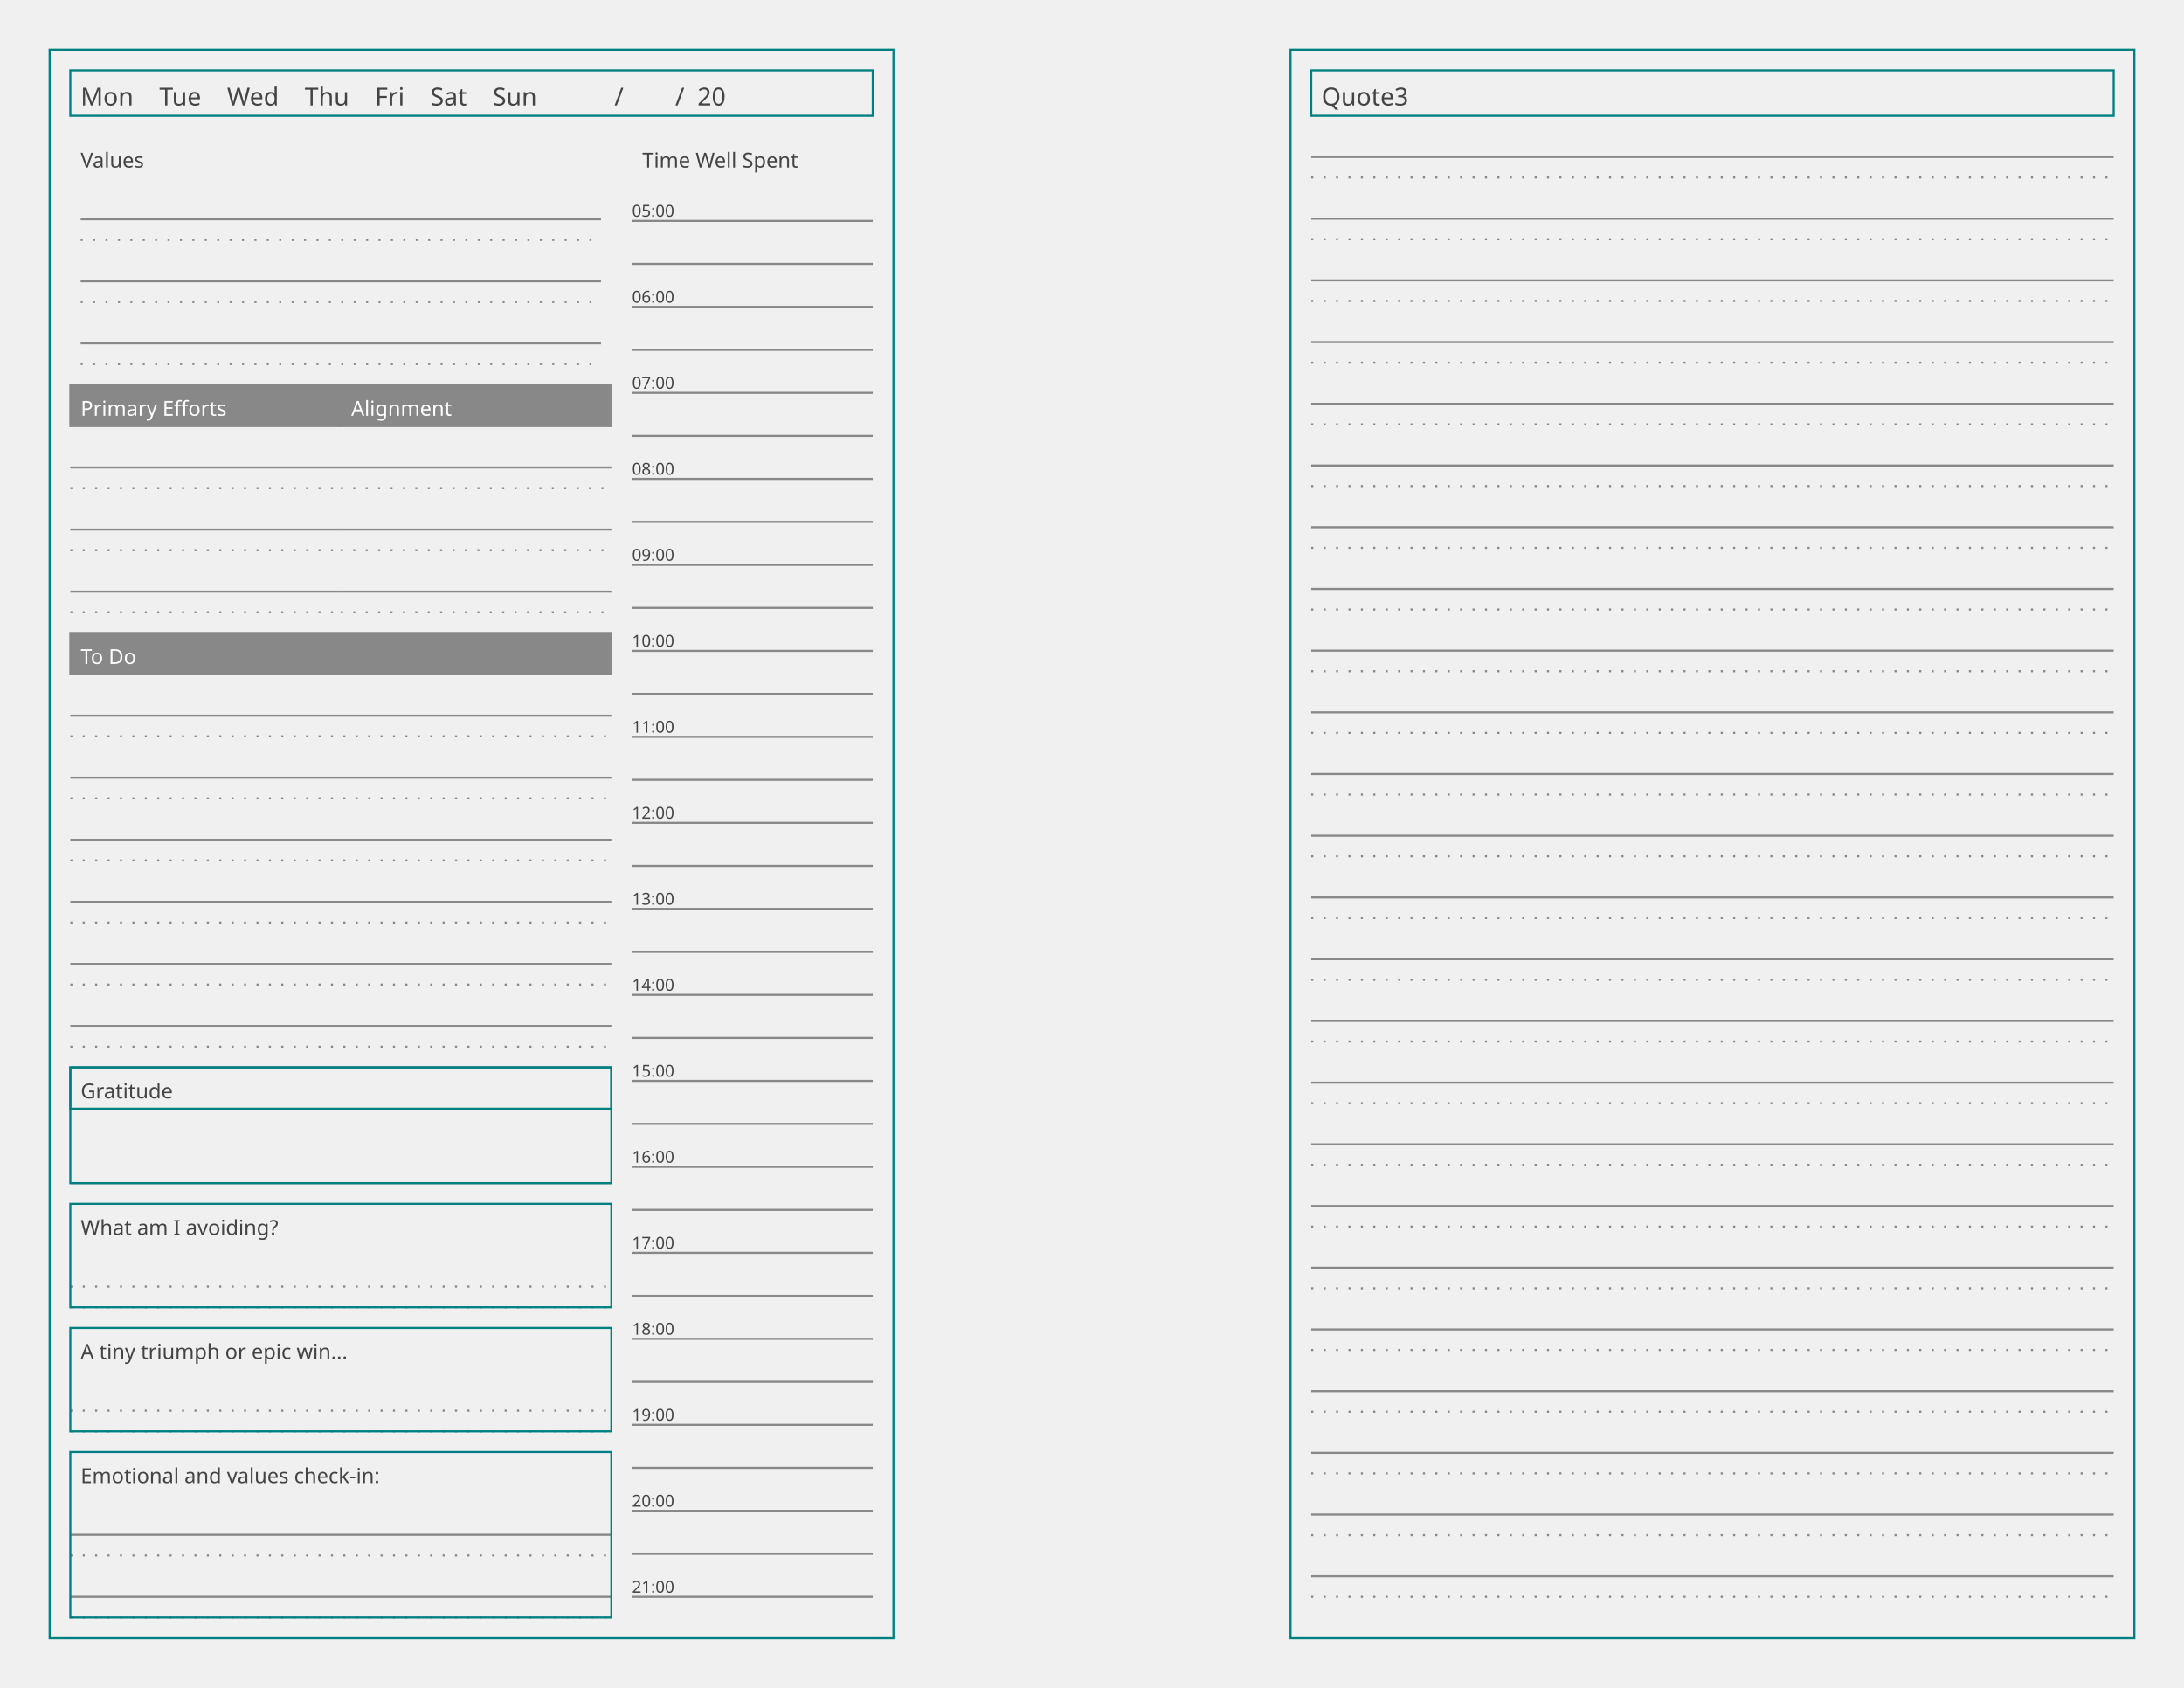
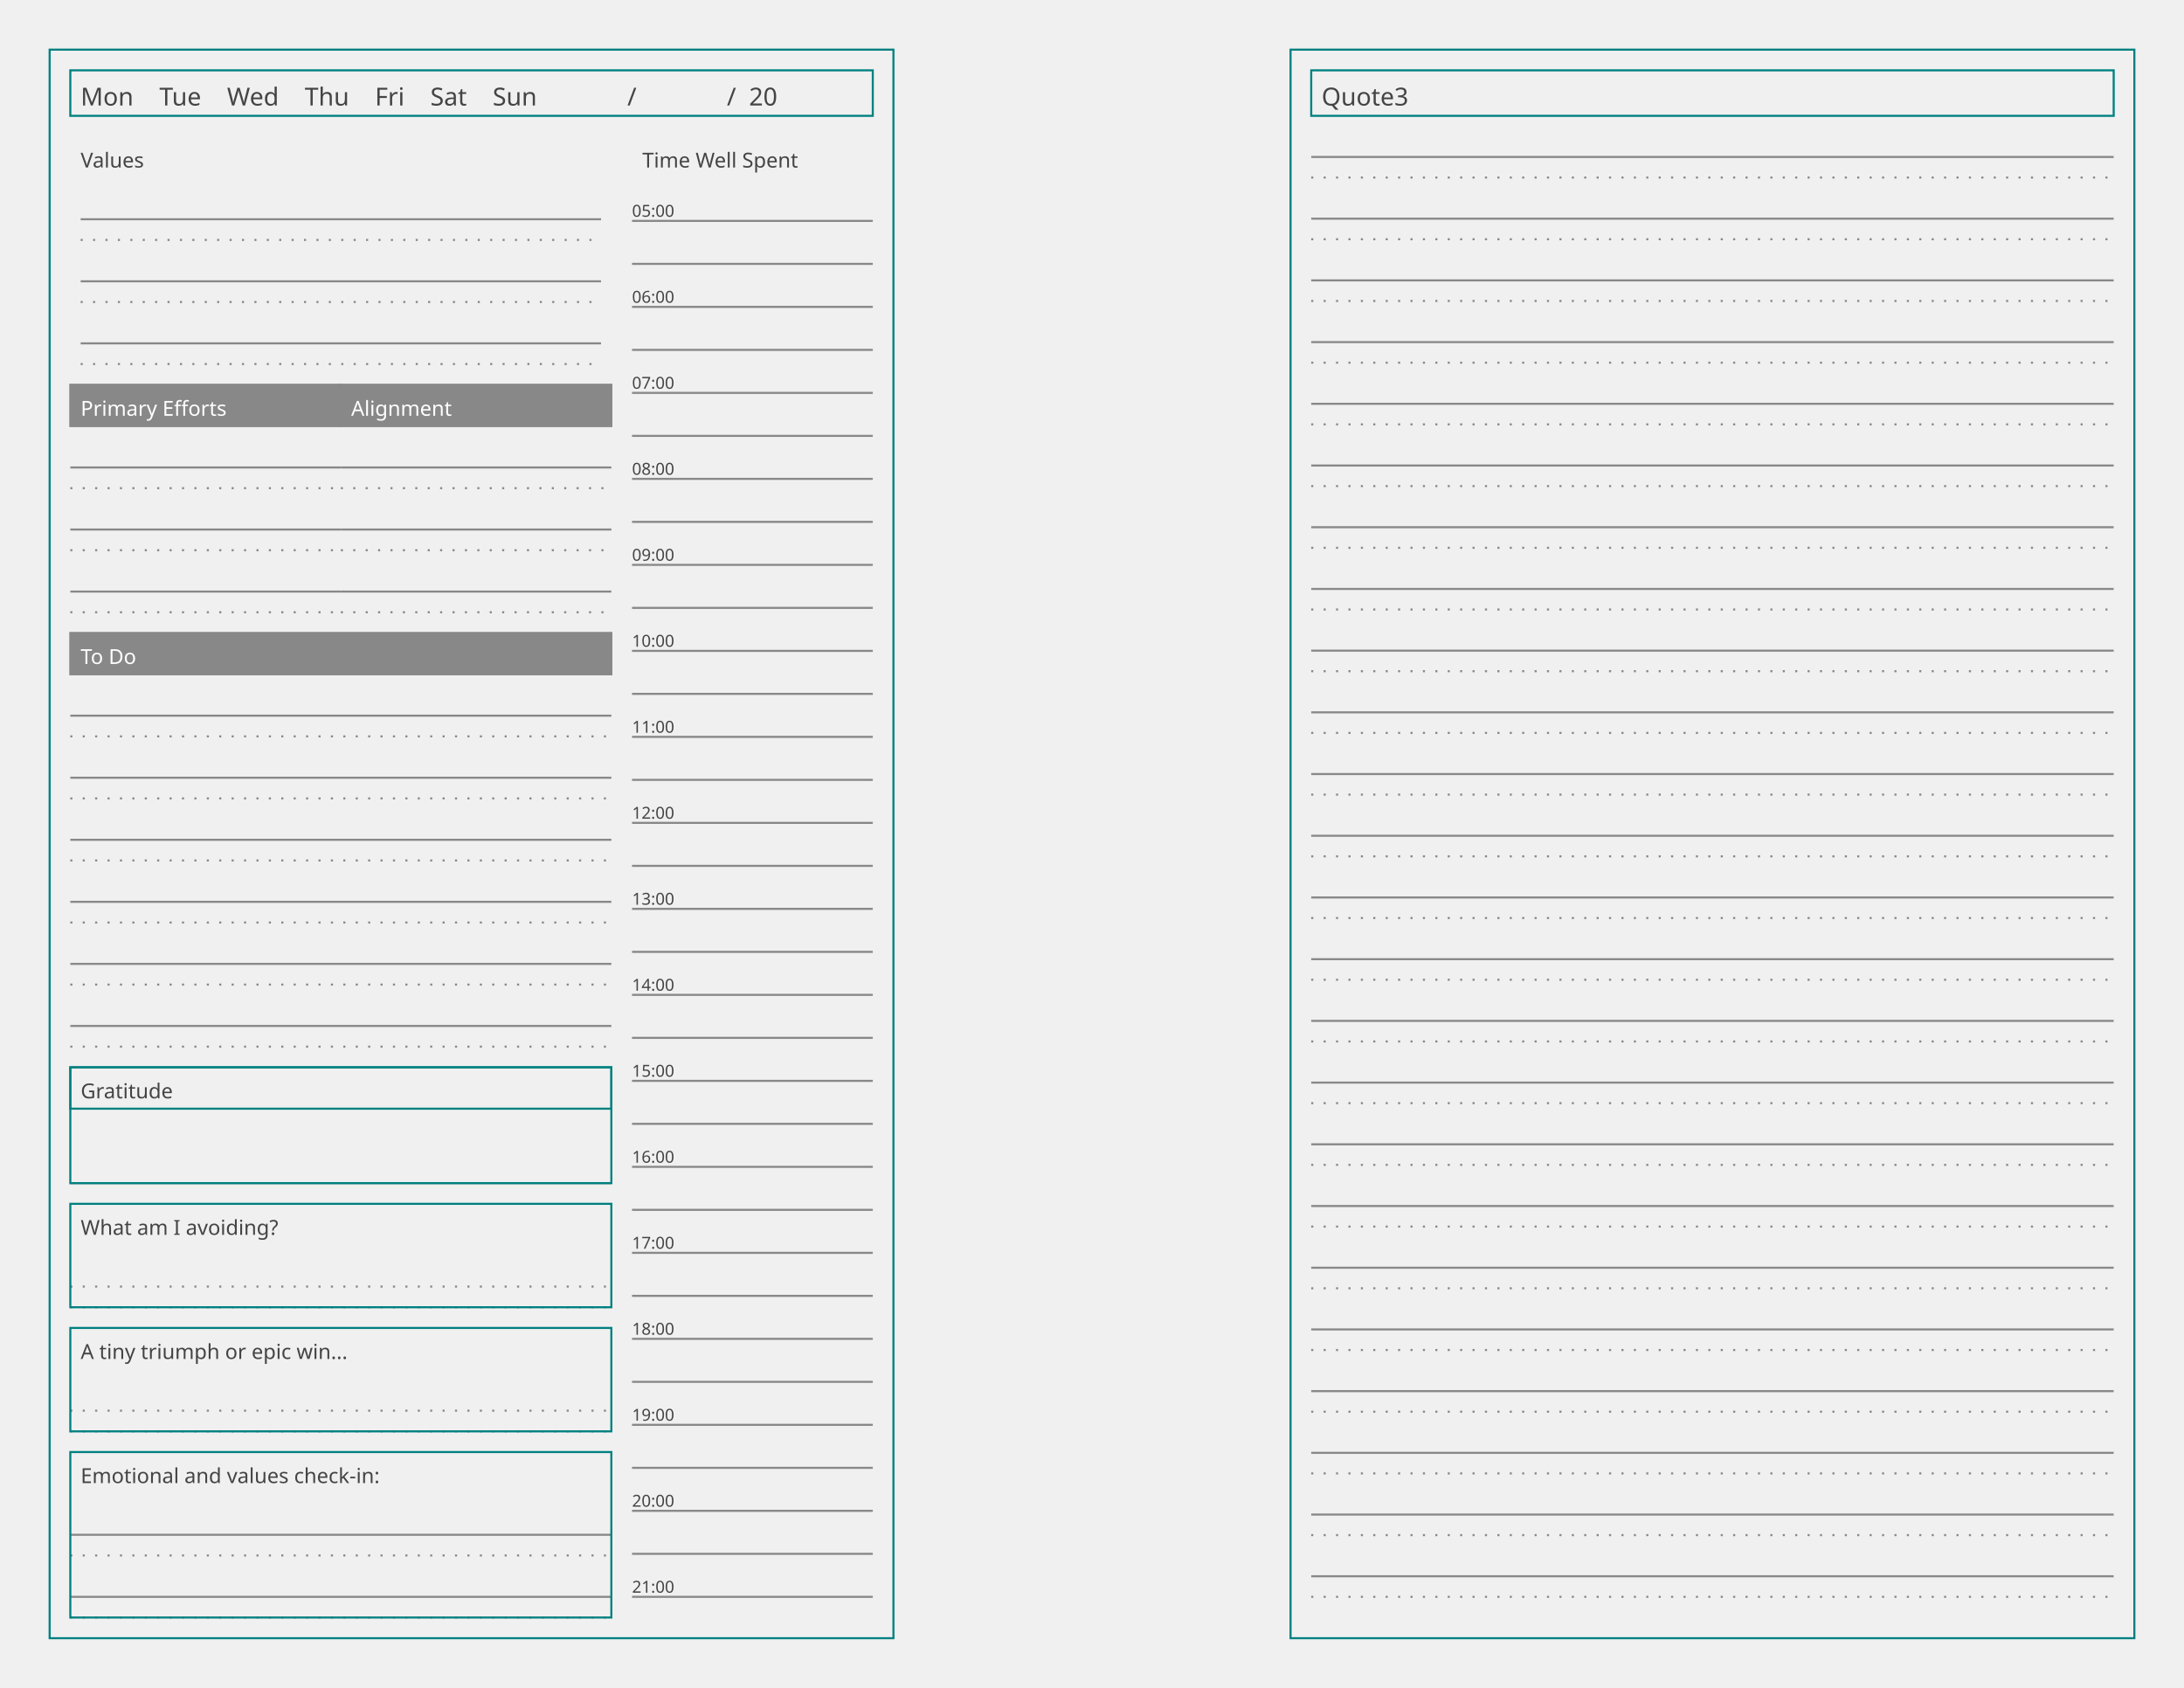
<svg xmlns="http://www.w3.org/2000/svg" baseProfile="tiny" height="8.5in" version="1.2" width="11in">
  <defs />
  <g transform="translate(24.0, 24.0)">
    <rect fill="none" height="768.0" stroke="#008080" width="408.0" x="0" y="0" />
    <g transform="translate(10, 10)">
      <rect fill="none" height="22" stroke="#008080" stroke-width="1" width="388.0" x="0" y="0" />
-       <text alignment-baseline="text-after-edge" fill="#444444" font-family="Trebuchet MS" font-size="12" text-anchor="start" transform="translate(5,17)">Mon    Tue    Wed    Thu    Fri    Sat    Sun            /        /  20        </text>
+       <text alignment-baseline="text-after-edge" fill="#444444" font-family="Trebuchet MS" font-size="12" text-anchor="start" transform="translate(5,17)">Mon    Tue    Wed    Thu    Fri    Sat    Sun              /              /  20          </text>
    </g>
    <g transform="translate(10, 32)">
      <g transform="translate(0,10)">
        <g>
          <g transform="translate(0,0)">
            <text alignment-baseline="text-after-edge" fill="#444444" font-family="Ubuntu Mono" font-size="10" text-anchor="start" transform="translate(5,15)">Values</text>
          </g>
          <g transform="translate(0,20)">
            <g>
              <line stroke="#888888" stroke-dasharray="1,5" stroke-width="1" transform="translate(5,30.0)" x1="0" x2="251.6" y1="0" y2="0" />
              <line stroke="#888888" stroke-dasharray="1,5" stroke-width="1" transform="translate(5,60.0)" x1="0" x2="251.6" y1="0" y2="0" />
              <line stroke="#888888" stroke-dasharray="1,5" stroke-width="1" transform="translate(5,90.0)" x1="0" x2="251.6" y1="0" y2="0" />
            </g>
            <g>
              <line stroke="#888888" stroke-dasharray="1,0" stroke-width="1" transform="translate(5,20.0)" x1="0" x2="251.6" y1="0" y2="0" />
              <line stroke="#888888" stroke-dasharray="1,0" stroke-width="1" transform="translate(5,50.0)" x1="0" x2="251.6" y1="0" y2="0" />
              <line stroke="#888888" stroke-dasharray="1,0" stroke-width="1" transform="translate(5,80.0)" x1="0" x2="251.6" y1="0" y2="0" />
            </g>
          </g>
        </g>
      </g>
      <g transform="translate(0,130.0)">
        <g>
          <g transform="translate(0,0)">
            <g>
              <g transform="translate(0,0)">
                <rect fill="#888888" height="20" stroke="#888888" stroke-width="1" width="130.8" x="0" y="0" />
                <text alignment-baseline="text-after-edge" fill="#ffffff" font-family="Trebuchet MS" font-size="10" text-anchor="start" transform="translate(5,15)">Primary Efforts</text>
              </g>
              <g transform="translate(0,20)">
                <g>
                  <line stroke="#888888" stroke-dasharray="1,5" stroke-width="1" transform="translate(0,30.0)" x1="0" x2="130.8" y1="0" y2="0" />
                  <line stroke="#888888" stroke-dasharray="1,5" stroke-width="1" transform="translate(0,60.0)" x1="0" x2="130.8" y1="0" y2="0" />
                  <line stroke="#888888" stroke-dasharray="1,5" stroke-width="1" transform="translate(0,90.0)" x1="0" x2="130.8" y1="0" y2="0" />
                </g>
                <g>
                  <line stroke="#888888" stroke-dasharray="1,0" stroke-width="1" transform="translate(0,20.0)" x1="0" x2="130.8" y1="0" y2="0" />
                  <line stroke="#888888" stroke-dasharray="1,0" stroke-width="1" transform="translate(0,50.0)" x1="0" x2="130.8" y1="0" y2="0" />
                  <line stroke="#888888" stroke-dasharray="1,0" stroke-width="1" transform="translate(0,80.0)" x1="0" x2="130.8" y1="0" y2="0" />
                </g>
              </g>
            </g>
          </g>
          <g transform="translate(130.8,0)">
            <g>
              <g transform="translate(0,0)">
                <rect fill="#888888" height="20" stroke="#888888" stroke-width="1" width="130.8" x="0" y="0" />
                <text alignment-baseline="text-after-edge" fill="#ffffff" font-family="Trebuchet MS" font-size="10" text-anchor="start" transform="translate(5,15)">Alignment</text>
              </g>
              <g transform="translate(0,20)">
                <g>
                  <line stroke="#888888" stroke-dasharray="1,5" stroke-width="1" transform="translate(0,30.0)" x1="0" x2="130.8" y1="0" y2="0" />
                  <line stroke="#888888" stroke-dasharray="1,5" stroke-width="1" transform="translate(0,60.0)" x1="0" x2="130.8" y1="0" y2="0" />
                  <line stroke="#888888" stroke-dasharray="1,5" stroke-width="1" transform="translate(0,90.0)" x1="0" x2="130.8" y1="0" y2="0" />
                </g>
                <g>
                  <line stroke="#888888" stroke-dasharray="1,0" stroke-width="1" transform="translate(0,20.0)" x1="0" x2="130.8" y1="0" y2="0" />
                  <line stroke="#888888" stroke-dasharray="1,0" stroke-width="1" transform="translate(0,50.0)" x1="0" x2="130.8" y1="0" y2="0" />
                  <line stroke="#888888" stroke-dasharray="1,0" stroke-width="1" transform="translate(0,80.0)" x1="0" x2="130.8" y1="0" y2="0" />
                </g>
              </g>
            </g>
          </g>
        </g>
      </g>
      <g transform="translate(0,250.0)">
        <g>
          <g transform="translate(0,0)">
            <rect fill="#888888" height="20" stroke="#888888" stroke-width="1" width="261.6" x="0" y="0" />
            <text alignment-baseline="text-after-edge" fill="#ffffff" font-family="Ubuntu Mono" font-size="10" text-anchor="start" transform="translate(5,15)">To Do</text>
          </g>
          <g transform="translate(0,20)">
            <g>
              <line stroke="#888888" stroke-dasharray="1,5" stroke-width="1" transform="translate(0,30.0)" x1="0" x2="261.6" y1="0" y2="0" />
              <line stroke="#888888" stroke-dasharray="1,5" stroke-width="1" transform="translate(0,60.0)" x1="0" x2="261.6" y1="0" y2="0" />
              <line stroke="#888888" stroke-dasharray="1,5" stroke-width="1" transform="translate(0,90.0)" x1="0" x2="261.6" y1="0" y2="0" />
              <line stroke="#888888" stroke-dasharray="1,5" stroke-width="1" transform="translate(0,120.0)" x1="0" x2="261.6" y1="0" y2="0" />
              <line stroke="#888888" stroke-dasharray="1,5" stroke-width="1" transform="translate(0,150.0)" x1="0" x2="261.6" y1="0" y2="0" />
              <line stroke="#888888" stroke-dasharray="1,5" stroke-width="1" transform="translate(0,180.0)" x1="0" x2="261.6" y1="0" y2="0" />
            </g>
            <g>
              <line stroke="#888888" stroke-dasharray="1,0" stroke-width="1" transform="translate(0,20.0)" x1="0" x2="261.6" y1="0" y2="0" />
              <line stroke="#888888" stroke-dasharray="1,0" stroke-width="1" transform="translate(0,50.0)" x1="0" x2="261.6" y1="0" y2="0" />
              <line stroke="#888888" stroke-dasharray="1,0" stroke-width="1" transform="translate(0,80.0)" x1="0" x2="261.6" y1="0" y2="0" />
              <line stroke="#888888" stroke-dasharray="1,0" stroke-width="1" transform="translate(0,110.0)" x1="0" x2="261.6" y1="0" y2="0" />
              <line stroke="#888888" stroke-dasharray="1,0" stroke-width="1" transform="translate(0,140.0)" x1="0" x2="261.6" y1="0" y2="0" />
              <line stroke="#888888" stroke-dasharray="1,0" stroke-width="1" transform="translate(0,170.0)" x1="0" x2="261.6" y1="0" y2="0" />
            </g>
          </g>
        </g>
      </g>
      <g transform="translate(0,460.0)">
        <g>
          <g transform="translate(0,0)">
            <rect fill="none" height="20" stroke="#008080" stroke-width="1" width="261.6" x="0" y="0" />
            <text alignment-baseline="text-after-edge" fill="#444444" font-family="Trebuchet MS" font-size="10" text-anchor="start" transform="translate(5,15)">Gratitude</text>
          </g>
          <g transform="translate(0,20)">
            <line stroke="#888888" stroke-dasharray="1,0" stroke-width="1" transform="translate(0,36.0)" x1="0" x2="261.6" y1="0" y2="0" />
          </g>
        </g>
        <rect fill="none" height="56.0" stroke="#008080" stroke-width="1" width="261.6" x="0" y="0" />
      </g>
      <g transform="translate(0,526.0)">
        <g>
          <g transform="translate(0,0)">
            <text alignment-baseline="text-after-edge" fill="#444444" font-family="Ubuntu Mono" font-size="10" text-anchor="start" transform="translate(5,15)">What am I avoiding?</text>
          </g>
          <g transform="translate(0,20)">
            <g>
              <line stroke="#888888" stroke-dasharray="1,5" stroke-width="1" transform="translate(0,30.0)" x1="0" x2="261.6" y1="0" y2="0" />
            </g>
            <g>
              <line stroke="#888888" stroke-dasharray="1,5" stroke-width="1" transform="translate(0,20.0)" x1="0" x2="261.6" y1="0" y2="0" />
            </g>
          </g>
        </g>
        <rect fill="none" height="50" stroke="#008080" stroke-width="1" width="261.6" x="0" y="0" />
      </g>
      <g transform="translate(0,586.0)">
        <g>
          <g transform="translate(0,0)">
            <text alignment-baseline="text-after-edge" fill="#444444" font-family="Ubuntu Mono" font-size="10" text-anchor="start" transform="translate(5,15)">A tiny triumph or epic win...</text>
          </g>
          <g transform="translate(0,20)">
            <g>
              <line stroke="#888888" stroke-dasharray="1,5" stroke-width="1" transform="translate(0,30.0)" x1="0" x2="261.6" y1="0" y2="0" />
            </g>
            <g>
              <line stroke="#888888" stroke-dasharray="1,5" stroke-width="1" transform="translate(0,20.0)" x1="0" x2="261.6" y1="0" y2="0" />
            </g>
          </g>
        </g>
        <rect fill="none" height="50" stroke="#008080" stroke-width="1" width="261.6" x="0" y="0" />
      </g>
      <g transform="translate(0,646.0)">
        <g>
          <g transform="translate(0,0)">
            <text alignment-baseline="text-after-edge" fill="#444444" font-family="Ubuntu Mono" font-size="10" text-anchor="start" transform="translate(5,15)">Emotional and values check-in:</text>
          </g>
          <g transform="translate(0,20)">
            <g>
              <line stroke="#888888" stroke-dasharray="1,5" stroke-width="1" transform="translate(0,30.0)" x1="0" x2="261.6" y1="0" y2="0" />
              <line stroke="#888888" stroke-dasharray="1,5" stroke-width="1" transform="translate(0,60.0)" x1="0" x2="261.6" y1="0" y2="0" />
            </g>
            <g>
              <line stroke="#888888" stroke-dasharray="1,0" stroke-width="1" transform="translate(0,20.0)" x1="0" x2="261.6" y1="0" y2="0" />
              <line stroke="#888888" stroke-dasharray="1,0" stroke-width="1" transform="translate(0,50.0)" x1="0" x2="261.6" y1="0" y2="0" />
            </g>
          </g>
        </g>
        <rect fill="none" height="80" stroke="#008080" stroke-width="1" width="261.6" x="0" y="0" />
      </g>
    </g>
    <g transform="translate(281.6,32)">
      <g>
        <rect fill="none" height="20" stroke="none" width="116.4" x="0" y="10" />
        <text alignment-baseline="text-after-edge" fill="#444444" font-family="Ubuntu Mono" font-size="10" text-anchor="start" x="5" y="25">Time Well Spent</text>
      </g>
      <g>
        <text alignment-baseline="text-after-edge" fill="#444444" font-family="Ubuntu Mono" font-size="8" text-anchor="start" x="0" y="48.788">05:00</text>
        <line stroke="#888888" x1="0" x2="116.4" y1="50.788" y2="50.788" />
        <line stroke="#888888" x1="0" x2="116.4" y1="71.576" y2="71.576" />
        <text alignment-baseline="text-after-edge" fill="#444444" font-family="Ubuntu Mono" font-size="8" text-anchor="start" x="0" y="90.364">06:00</text>
        <line stroke="#888888" x1="0" x2="116.4" y1="92.364" y2="92.364" />
        <line stroke="#888888" x1="0" x2="116.4" y1="113.152" y2="113.152" />
        <text alignment-baseline="text-after-edge" fill="#444444" font-family="Ubuntu Mono" font-size="8" text-anchor="start" x="0" y="131.939">07:00</text>
        <line stroke="#888888" x1="0" x2="116.4" y1="133.939" y2="133.939" />
        <line stroke="#888888" x1="0" x2="116.4" y1="154.727" y2="154.727" />
        <text alignment-baseline="text-after-edge" fill="#444444" font-family="Ubuntu Mono" font-size="8" text-anchor="start" x="0" y="173.515">08:00</text>
        <line stroke="#888888" x1="0" x2="116.4" y1="175.515" y2="175.515" />
        <line stroke="#888888" x1="0" x2="116.4" y1="196.303" y2="196.303" />
        <text alignment-baseline="text-after-edge" fill="#444444" font-family="Ubuntu Mono" font-size="8" text-anchor="start" x="0" y="215.091">09:00</text>
        <line stroke="#888888" x1="0" x2="116.4" y1="217.091" y2="217.091" />
        <line stroke="#888888" x1="0" x2="116.4" y1="237.879" y2="237.879" />
        <text alignment-baseline="text-after-edge" fill="#444444" font-family="Ubuntu Mono" font-size="8" text-anchor="start" x="0" y="256.667">10:00</text>
        <line stroke="#888888" x1="0" x2="116.4" y1="258.667" y2="258.667" />
        <line stroke="#888888" x1="0" x2="116.4" y1="279.455" y2="279.455" />
        <text alignment-baseline="text-after-edge" fill="#444444" font-family="Ubuntu Mono" font-size="8" text-anchor="start" x="0" y="298.242">11:00</text>
        <line stroke="#888888" x1="0" x2="116.4" y1="300.242" y2="300.242" />
        <line stroke="#888888" x1="0" x2="116.4" y1="321.03" y2="321.03" />
        <text alignment-baseline="text-after-edge" fill="#444444" font-family="Ubuntu Mono" font-size="8" text-anchor="start" x="0" y="339.818">12:00</text>
        <line stroke="#888888" x1="0" x2="116.4" y1="341.818" y2="341.818" />
        <line stroke="#888888" x1="0" x2="116.4" y1="362.606" y2="362.606" />
        <text alignment-baseline="text-after-edge" fill="#444444" font-family="Ubuntu Mono" font-size="8" text-anchor="start" x="0" y="381.394">13:00</text>
        <line stroke="#888888" x1="0" x2="116.4" y1="383.394" y2="383.394" />
        <line stroke="#888888" x1="0" x2="116.4" y1="404.182" y2="404.182" />
        <text alignment-baseline="text-after-edge" fill="#444444" font-family="Ubuntu Mono" font-size="8" text-anchor="start" x="0" y="422.97">14:00</text>
        <line stroke="#888888" x1="0" x2="116.4" y1="424.97" y2="424.97" />
        <line stroke="#888888" x1="0" x2="116.4" y1="445.758" y2="445.758" />
        <text alignment-baseline="text-after-edge" fill="#444444" font-family="Ubuntu Mono" font-size="8" text-anchor="start" x="0" y="464.545">15:00</text>
        <line stroke="#888888" x1="0" x2="116.4" y1="466.545" y2="466.545" />
        <line stroke="#888888" x1="0" x2="116.4" y1="487.333" y2="487.333" />
        <text alignment-baseline="text-after-edge" fill="#444444" font-family="Ubuntu Mono" font-size="8" text-anchor="start" x="0" y="506.121">16:00</text>
        <line stroke="#888888" x1="0" x2="116.4" y1="508.121" y2="508.121" />
        <line stroke="#888888" x1="0" x2="116.4" y1="528.909" y2="528.909" />
        <text alignment-baseline="text-after-edge" fill="#444444" font-family="Ubuntu Mono" font-size="8" text-anchor="start" x="0" y="547.697">17:00</text>
        <line stroke="#888888" x1="0" x2="116.4" y1="549.697" y2="549.697" />
        <line stroke="#888888" x1="0" x2="116.4" y1="570.485" y2="570.485" />
        <text alignment-baseline="text-after-edge" fill="#444444" font-family="Ubuntu Mono" font-size="8" text-anchor="start" x="0" y="589.273">18:00</text>
        <line stroke="#888888" x1="0" x2="116.4" y1="591.273" y2="591.273" />
        <line stroke="#888888" x1="0" x2="116.4" y1="612.061" y2="612.061" />
        <text alignment-baseline="text-after-edge" fill="#444444" font-family="Ubuntu Mono" font-size="8" text-anchor="start" x="0" y="630.848">19:00</text>
        <line stroke="#888888" x1="0" x2="116.4" y1="632.848" y2="632.848" />
        <line stroke="#888888" x1="0" x2="116.4" y1="653.636" y2="653.636" />
        <text alignment-baseline="text-after-edge" fill="#444444" font-family="Ubuntu Mono" font-size="8" text-anchor="start" x="0" y="672.424">20:00</text>
        <line stroke="#888888" x1="0" x2="116.4" y1="674.424" y2="674.424" />
        <line stroke="#888888" x1="0" x2="116.4" y1="695.212" y2="695.212" />
        <text alignment-baseline="text-after-edge" fill="#444444" font-family="Ubuntu Mono" font-size="8" text-anchor="start" x="0" y="714.0">21:00</text>
        <line stroke="#888888" x1="0" x2="116.4" y1="716.0" y2="716.0" />
      </g>
    </g>
  </g>
  <g transform="translate(624.0, 24.0)">
    <rect fill="none" height="768.0" stroke="#008080" width="408.0" x="0" y="0" />
    <g transform="translate(10, 10)">
      <rect fill="none" height="22" stroke="#008080" stroke-width="1" width="388.0" x="0" y="0" />
      <text alignment-baseline="text-after-edge" fill="#444444" font-family="Trebuchet MS" font-size="12" text-anchor="start" transform="translate(5,17)">Quote3</text>
    </g>
    <g transform="translate(10, 32)">
      <g transform="translate(0,0)">
        <g>
          <line stroke="#888888" stroke-dasharray="1,5" stroke-width="1" transform="translate(0,29.83333)" x1="0" x2="388.0" y1="0" y2="0" />
          <line stroke="#888888" stroke-dasharray="1,5" stroke-width="1" transform="translate(0,59.66667)" x1="0" x2="388.0" y1="0" y2="0" />
          <line stroke="#888888" stroke-dasharray="1,5" stroke-width="1" transform="translate(0,89.5)" x1="0" x2="388.0" y1="0" y2="0" />
          <line stroke="#888888" stroke-dasharray="1,5" stroke-width="1" transform="translate(0,119.3333)" x1="0" x2="388.0" y1="0" y2="0" />
          <line stroke="#888888" stroke-dasharray="1,5" stroke-width="1" transform="translate(0,149.1667)" x1="0" x2="388.0" y1="0" y2="0" />
          <line stroke="#888888" stroke-dasharray="1,5" stroke-width="1" transform="translate(0,179.0)" x1="0" x2="388.0" y1="0" y2="0" />
          <line stroke="#888888" stroke-dasharray="1,5" stroke-width="1" transform="translate(0,208.8333)" x1="0" x2="388.0" y1="0" y2="0" />
          <line stroke="#888888" stroke-dasharray="1,5" stroke-width="1" transform="translate(0,238.6667)" x1="0" x2="388.0" y1="0" y2="0" />
          <line stroke="#888888" stroke-dasharray="1,5" stroke-width="1" transform="translate(0,268.5)" x1="0" x2="388.0" y1="0" y2="0" />
          <line stroke="#888888" stroke-dasharray="1,5" stroke-width="1" transform="translate(0,298.3333)" x1="0" x2="388.0" y1="0" y2="0" />
          <line stroke="#888888" stroke-dasharray="1,5" stroke-width="1" transform="translate(0,328.1667)" x1="0" x2="388.0" y1="0" y2="0" />
          <line stroke="#888888" stroke-dasharray="1,5" stroke-width="1" transform="translate(0,358)" x1="0" x2="388.0" y1="0" y2="0" />
          <line stroke="#888888" stroke-dasharray="1,5" stroke-width="1" transform="translate(0,387.8333)" x1="0" x2="388.0" y1="0" y2="0" />
          <line stroke="#888888" stroke-dasharray="1,5" stroke-width="1" transform="translate(0,417.6667)" x1="0" x2="388.0" y1="0" y2="0" />
          <line stroke="#888888" stroke-dasharray="1,5" stroke-width="1" transform="translate(0,447.5)" x1="0" x2="388.0" y1="0" y2="0" />
          <line stroke="#888888" stroke-dasharray="1,5" stroke-width="1" transform="translate(0,477.3333)" x1="0" x2="388.0" y1="0" y2="0" />
          <line stroke="#888888" stroke-dasharray="1,5" stroke-width="1" transform="translate(0,507.1667)" x1="0" x2="388.0" y1="0" y2="0" />
          <line stroke="#888888" stroke-dasharray="1,5" stroke-width="1" transform="translate(0,537)" x1="0" x2="388.0" y1="0" y2="0" />
          <line stroke="#888888" stroke-dasharray="1,5" stroke-width="1" transform="translate(0,566.8333)" x1="0" x2="388.0" y1="0" y2="0" />
          <line stroke="#888888" stroke-dasharray="1,5" stroke-width="1" transform="translate(0,596.6667)" x1="0" x2="388.0" y1="0" y2="0" />
          <line stroke="#888888" stroke-dasharray="1,5" stroke-width="1" transform="translate(0,626.5)" x1="0" x2="388.0" y1="0" y2="0" />
          <line stroke="#888888" stroke-dasharray="1,5" stroke-width="1" transform="translate(0,656.3333)" x1="0" x2="388.0" y1="0" y2="0" />
          <line stroke="#888888" stroke-dasharray="1,5" stroke-width="1" transform="translate(0,686.1667)" x1="0" x2="388.0" y1="0" y2="0" />
          <line stroke="#888888" stroke-dasharray="1,5" stroke-width="1" transform="translate(0,716)" x1="0" x2="388.0" y1="0" y2="0" />
        </g>
        <g>
          <line stroke="#888888" stroke-dasharray="1,0" stroke-width="1" transform="translate(0,19.88889)" x1="0" x2="388.0" y1="0" y2="0" />
          <line stroke="#888888" stroke-dasharray="1,0" stroke-width="1" transform="translate(0,49.72222)" x1="0" x2="388.0" y1="0" y2="0" />
          <line stroke="#888888" stroke-dasharray="1,0" stroke-width="1" transform="translate(0,79.55556)" x1="0" x2="388.0" y1="0" y2="0" />
          <line stroke="#888888" stroke-dasharray="1,0" stroke-width="1" transform="translate(0,109.3889)" x1="0" x2="388.0" y1="0" y2="0" />
          <line stroke="#888888" stroke-dasharray="1,0" stroke-width="1" transform="translate(0,139.2222)" x1="0" x2="388.0" y1="0" y2="0" />
          <line stroke="#888888" stroke-dasharray="1,0" stroke-width="1" transform="translate(0,169.0556)" x1="0" x2="388.0" y1="0" y2="0" />
          <line stroke="#888888" stroke-dasharray="1,0" stroke-width="1" transform="translate(0,198.8889)" x1="0" x2="388.0" y1="0" y2="0" />
          <line stroke="#888888" stroke-dasharray="1,0" stroke-width="1" transform="translate(0,228.7222)" x1="0" x2="388.0" y1="0" y2="0" />
          <line stroke="#888888" stroke-dasharray="1,0" stroke-width="1" transform="translate(0,258.5556)" x1="0" x2="388.0" y1="0" y2="0" />
          <line stroke="#888888" stroke-dasharray="1,0" stroke-width="1" transform="translate(0,288.3889)" x1="0" x2="388.0" y1="0" y2="0" />
          <line stroke="#888888" stroke-dasharray="1,0" stroke-width="1" transform="translate(0,318.2222)" x1="0" x2="388.0" y1="0" y2="0" />
          <line stroke="#888888" stroke-dasharray="1,0" stroke-width="1" transform="translate(0,348.0556)" x1="0" x2="388.0" y1="0" y2="0" />
          <line stroke="#888888" stroke-dasharray="1,0" stroke-width="1" transform="translate(0,377.8889)" x1="0" x2="388.0" y1="0" y2="0" />
          <line stroke="#888888" stroke-dasharray="1,0" stroke-width="1" transform="translate(0,407.7222)" x1="0" x2="388.0" y1="0" y2="0" />
          <line stroke="#888888" stroke-dasharray="1,0" stroke-width="1" transform="translate(0,437.5556)" x1="0" x2="388.0" y1="0" y2="0" />
          <line stroke="#888888" stroke-dasharray="1,0" stroke-width="1" transform="translate(0,467.3889)" x1="0" x2="388.0" y1="0" y2="0" />
          <line stroke="#888888" stroke-dasharray="1,0" stroke-width="1" transform="translate(0,497.2222)" x1="0" x2="388.0" y1="0" y2="0" />
          <line stroke="#888888" stroke-dasharray="1,0" stroke-width="1" transform="translate(0,527.0556)" x1="0" x2="388.0" y1="0" y2="0" />
          <line stroke="#888888" stroke-dasharray="1,0" stroke-width="1" transform="translate(0,556.8889)" x1="0" x2="388.0" y1="0" y2="0" />
          <line stroke="#888888" stroke-dasharray="1,0" stroke-width="1" transform="translate(0,586.7222)" x1="0" x2="388.0" y1="0" y2="0" />
          <line stroke="#888888" stroke-dasharray="1,0" stroke-width="1" transform="translate(0,616.5556)" x1="0" x2="388.0" y1="0" y2="0" />
          <line stroke="#888888" stroke-dasharray="1,0" stroke-width="1" transform="translate(0,646.3889)" x1="0" x2="388.0" y1="0" y2="0" />
          <line stroke="#888888" stroke-dasharray="1,0" stroke-width="1" transform="translate(0,676.2222)" x1="0" x2="388.0" y1="0" y2="0" />
          <line stroke="#888888" stroke-dasharray="1,0" stroke-width="1" transform="translate(0,706.0556)" x1="0" x2="388.0" y1="0" y2="0" />
        </g>
      </g>
    </g>
  </g>
</svg>
